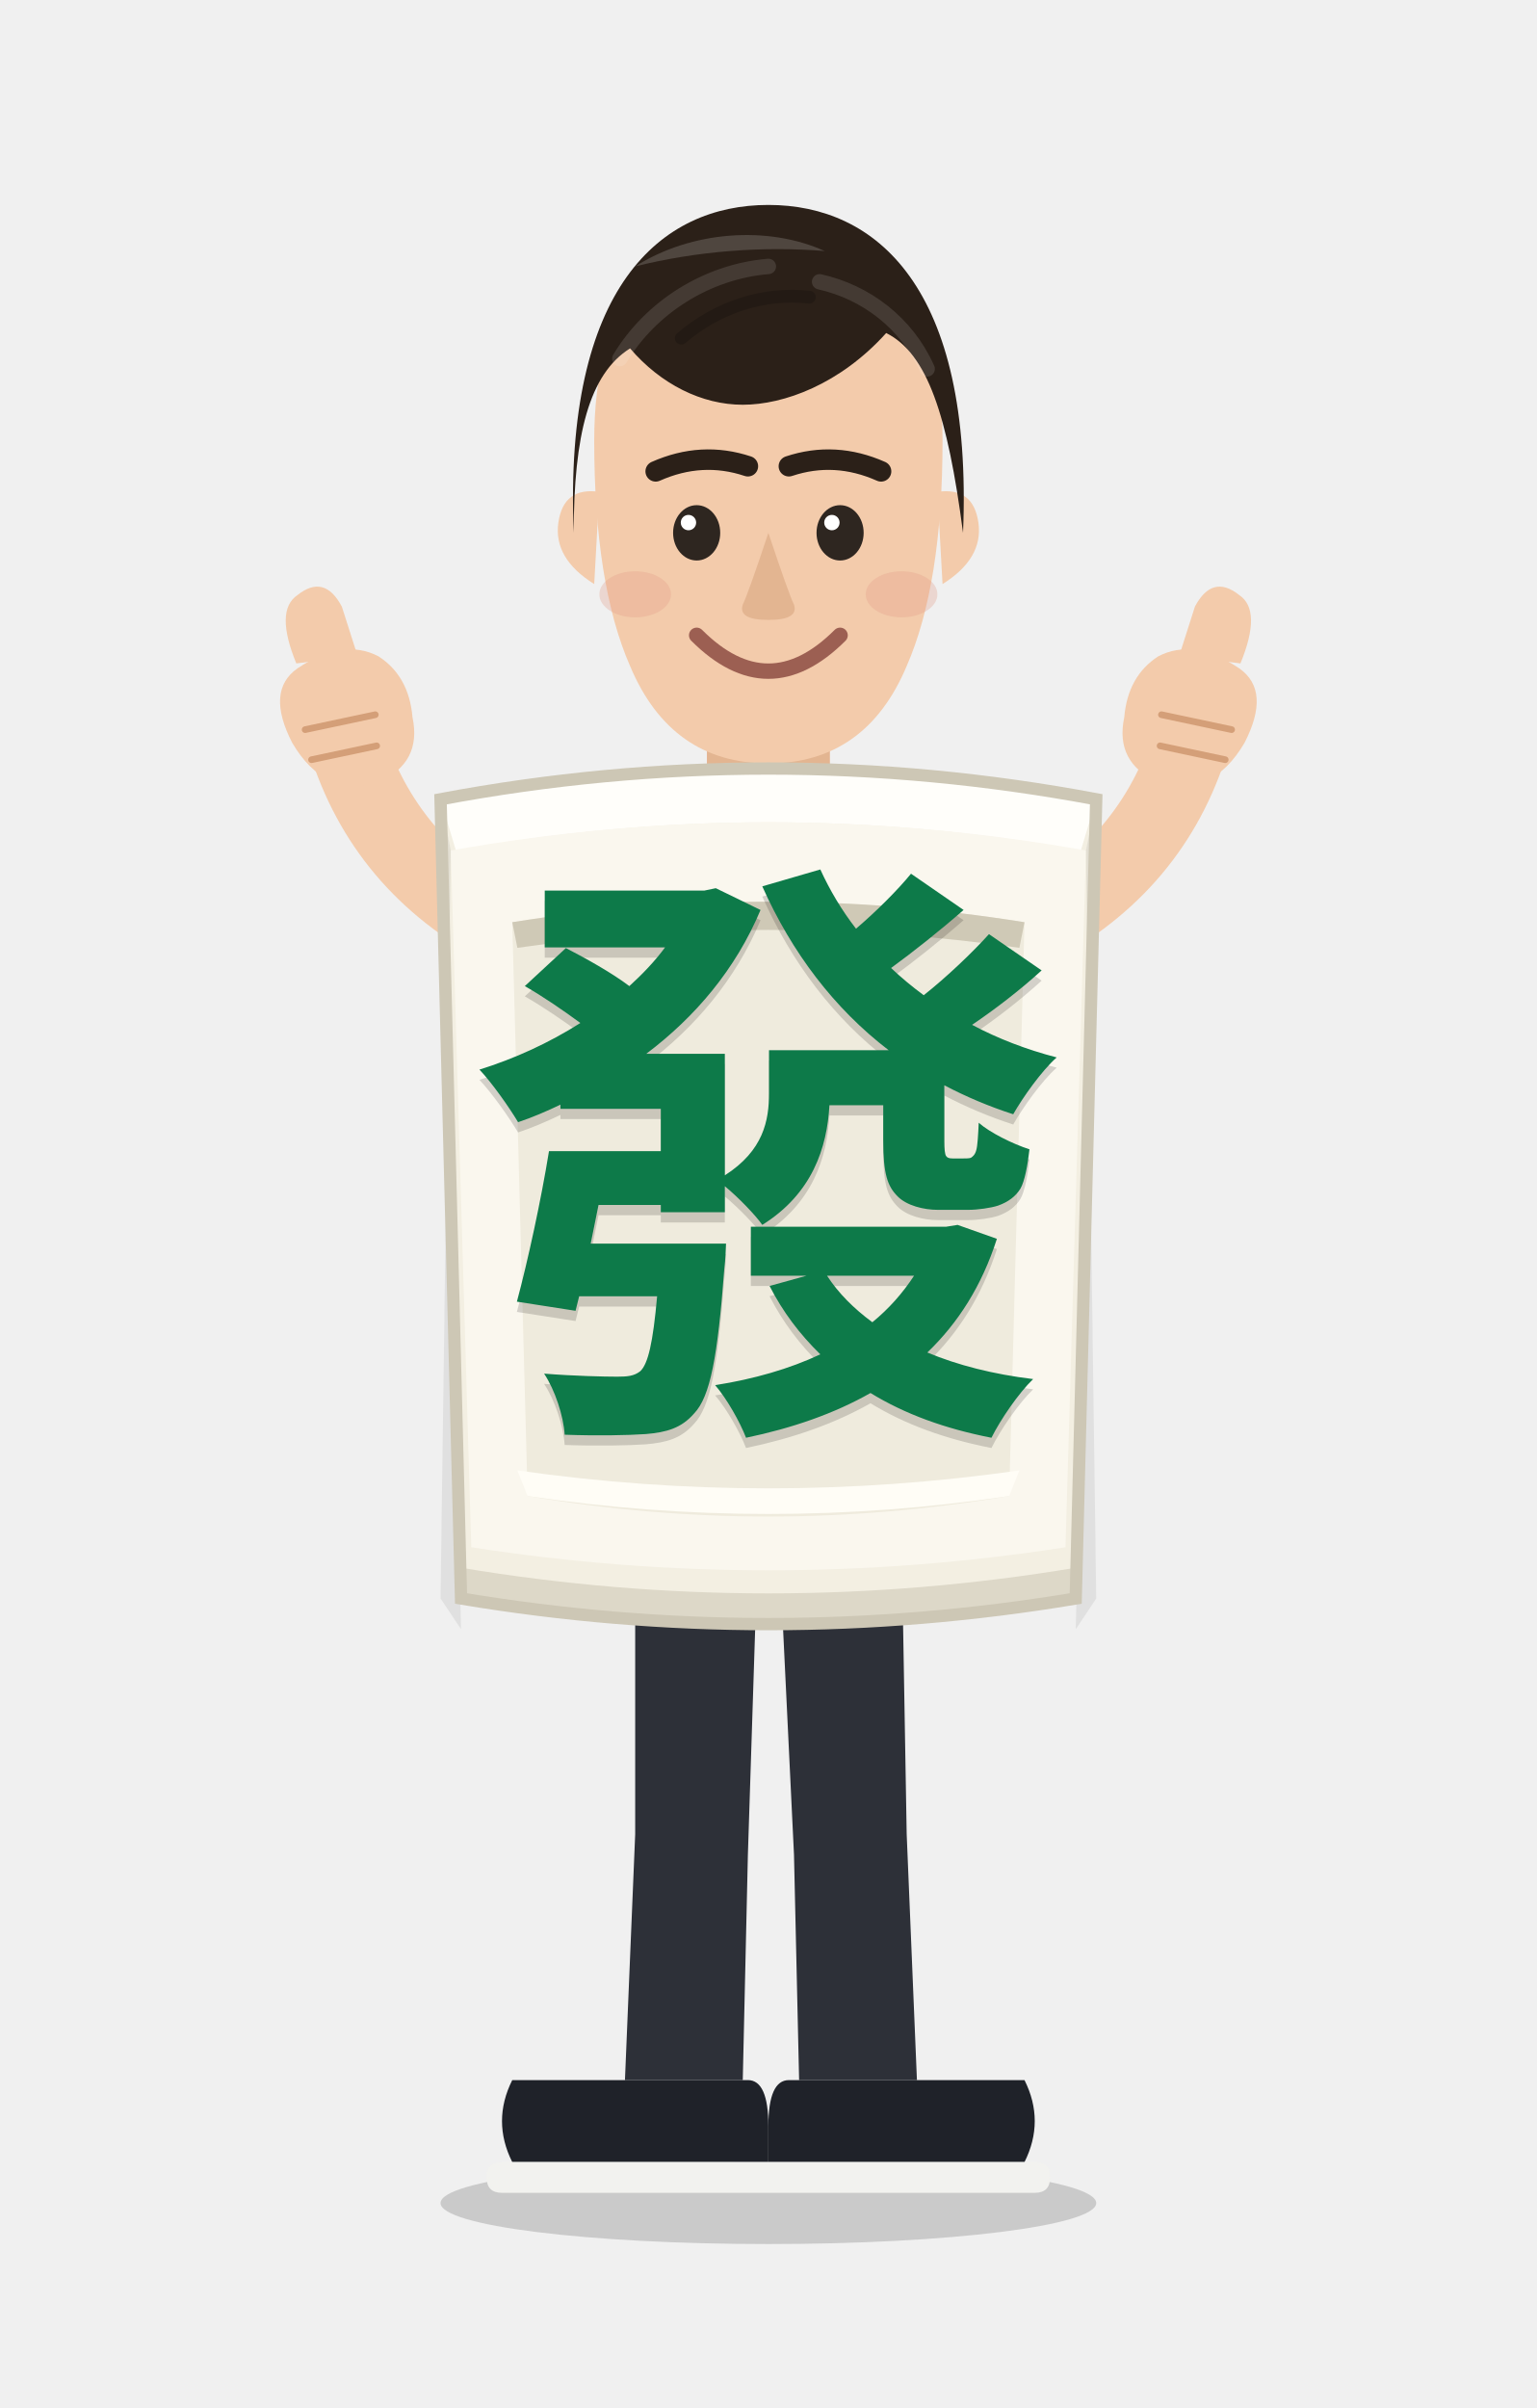
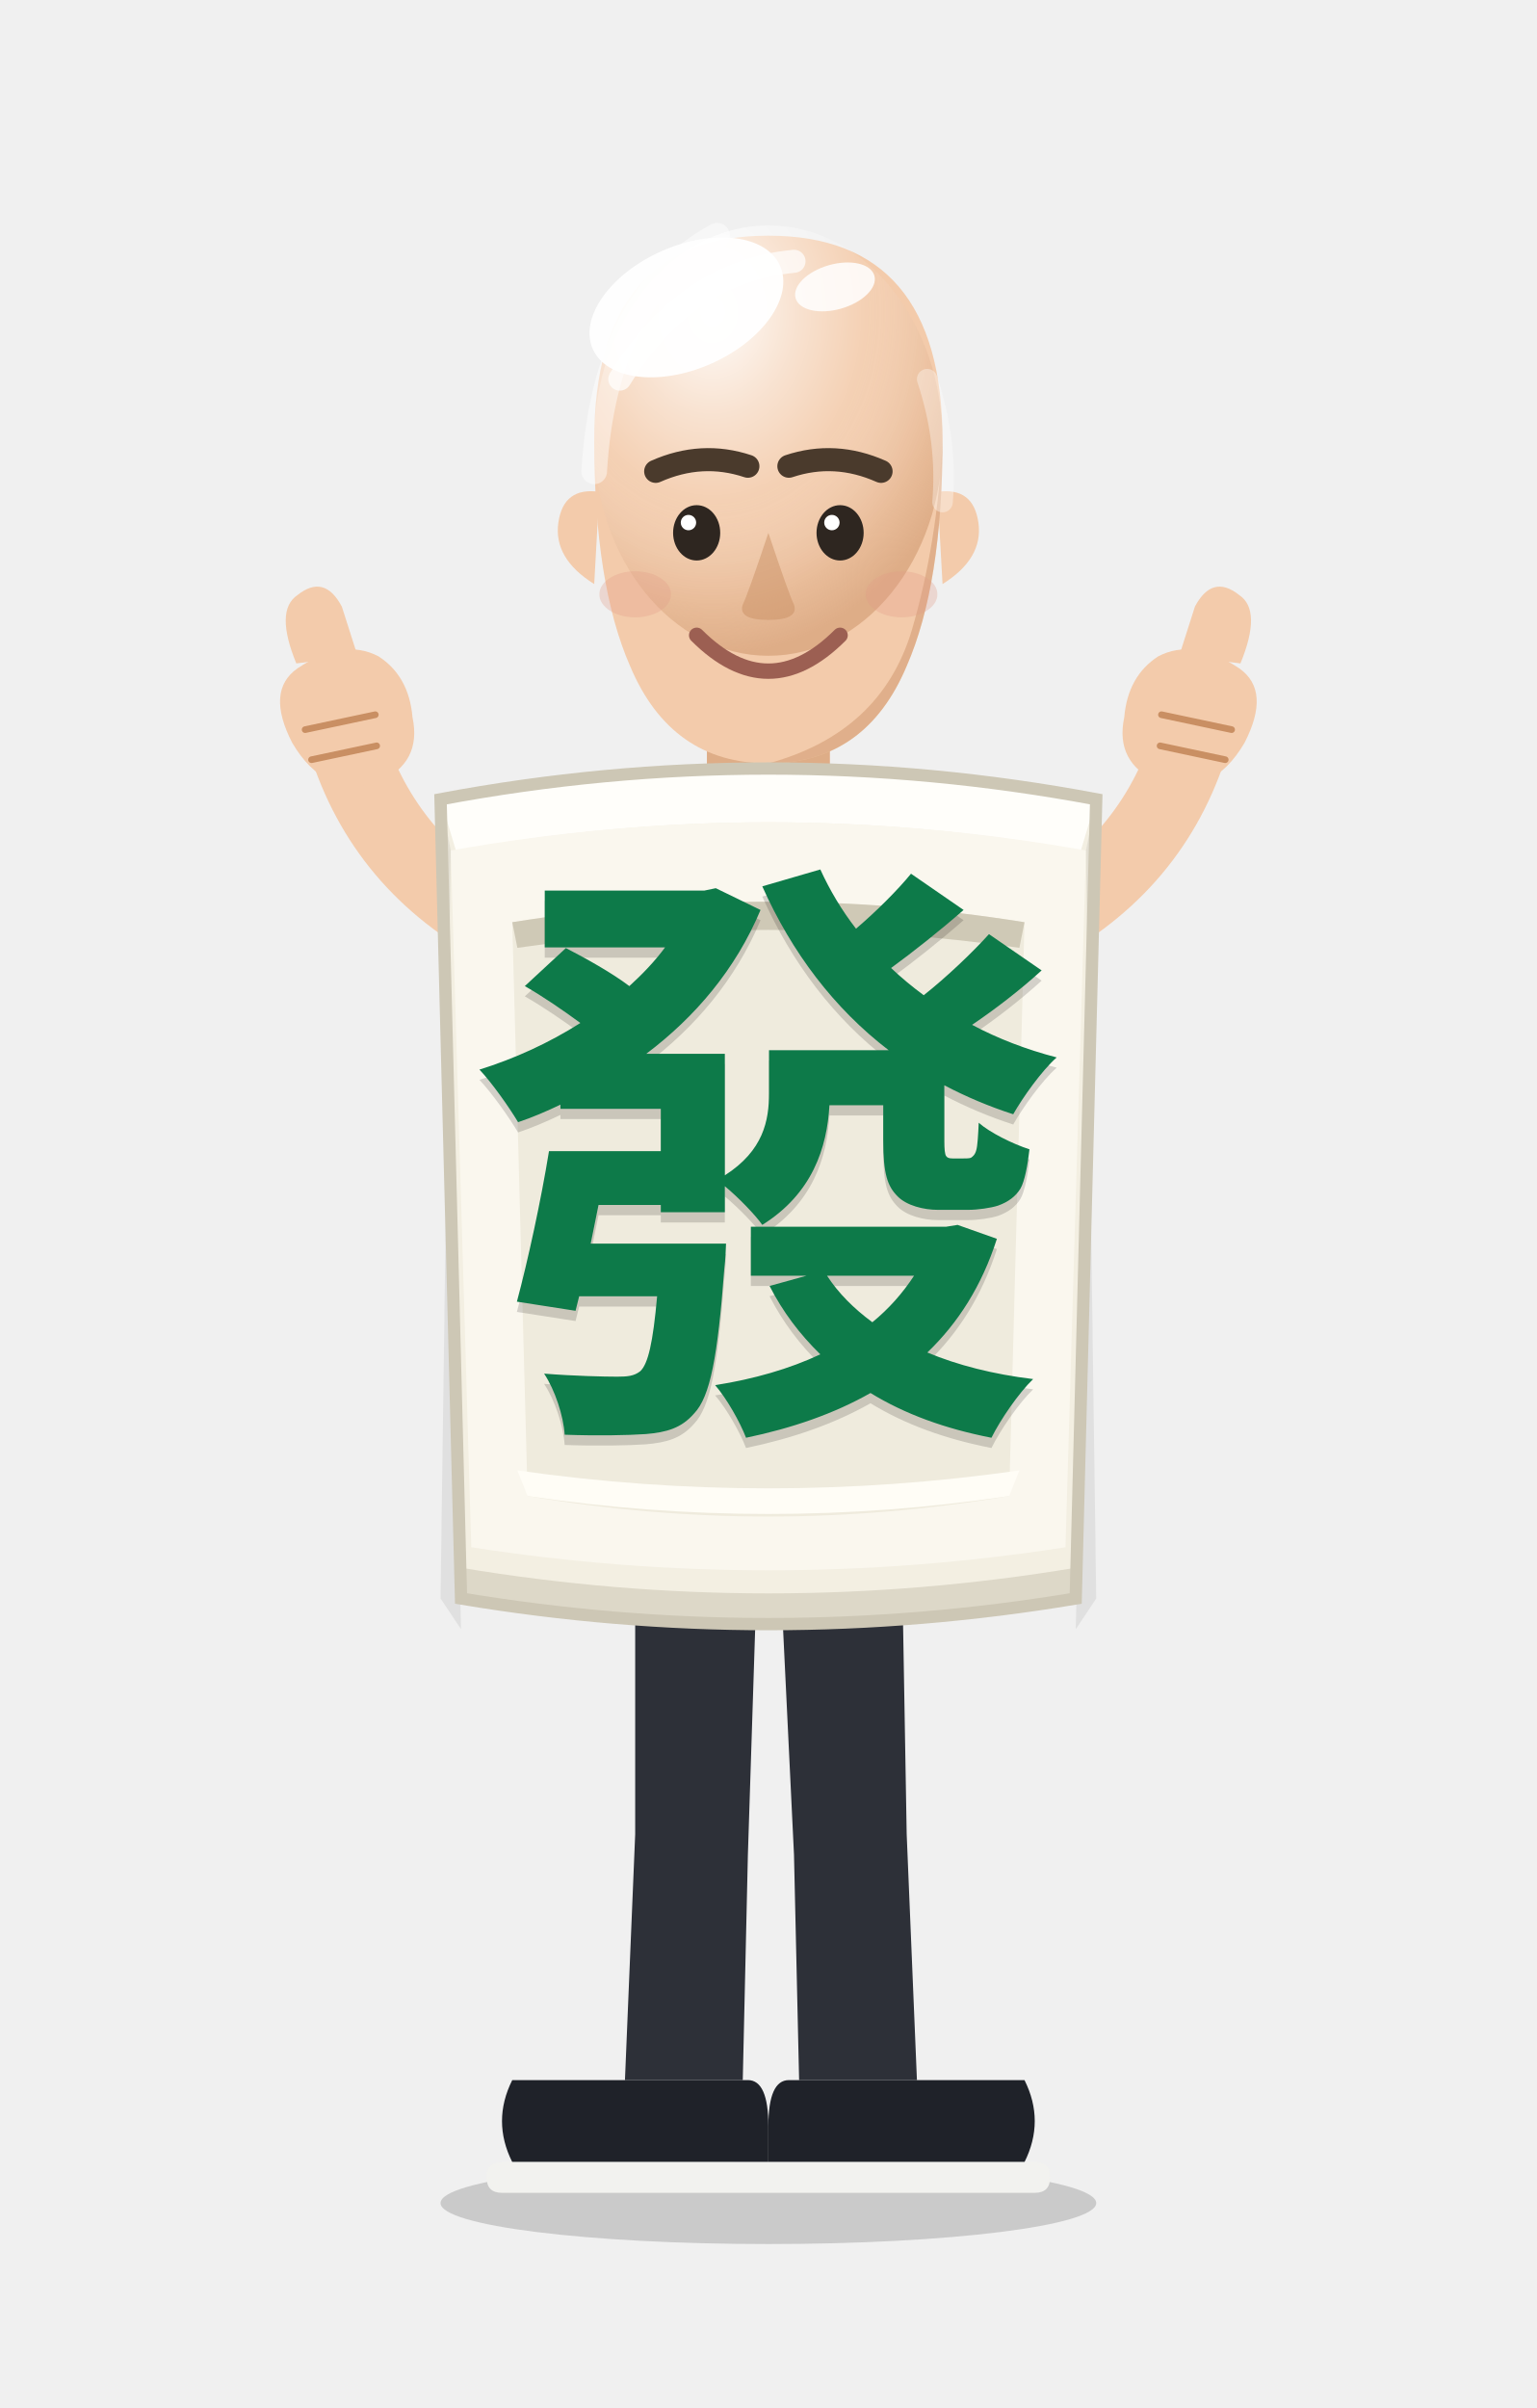
<svg xmlns="http://www.w3.org/2000/svg" viewBox="0 0 300 470" width="300" height="470">
+   <defs>
+     <radialGradient id="domeg" cx=".34" cy=".2" r=".8">
+       <stop offset="0" stop-color="#fff" stop-opacity=".95" />
+       <stop offset=".3" stop-color="#fff" stop-opacity=".45" />
+       <stop offset=".55" stop-color="#fff" stop-opacity=".1" />
+       <stop offset=".85" stop-color="#c98f63" stop-opacity=".25" />
+       <stop offset="1" stop-color="#c98f63" stop-opacity=".5" />
+     </radialGradient>
+   </defs>
  <style>
.b{transform-box:view-box;transform-origin:150px 428px;animation:d 1.9s ease-in-out infinite}
.a{transform-box:fill-box;transform-origin:top center;animation:w 1.9s ease-in-out infinite}
.a2{animation-delay:-.95s}
@keyframes d{0%,100%{transform:rotate(-5deg)}25%{transform:rotate(0) translateY(-8px)}50%{transform:rotate(5deg)}75%{transform:rotate(0) translateY(-8px)}}
@keyframes w{0%,100%{transform:rotate(7deg)}50%{transform:rotate(-11deg)}}
@media (prefers-reduced-motion:reduce){.b,.a{animation:none}}
</style>
  <ellipse cx="150" cy="430" rx="64" ry="8" fill="#000" opacity=".16" />
  <g class="b">
    <path d="M124 300h24l-2 62-1 44h-23l2-48z" fill="#2d3038" />
    <path d="M152 300h24l1 58 2 48h-23l-1-44z" fill="#2d3038" />
    <path d="M100 406h46q4 0 4 9v7h-50q-4-8 0-16Z" fill="#1f2229" />
    <path d="M154 406h46q4 8 0 16h-50v-7q0-9 4-9Z" fill="#1f2229" />
    <path d="M98 422h52v6H98q-3 0-3-3t3-3ZM150 422h52q3 0 3 3t-3 3h-52z" fill="#f2f2ef" />
    <path d="M112 158q38-12 76 0l5 146q-43 9-86 0z" fill="#5d6b7a" />
    <g class="a">
      <path d="M100 182q-24-12-32-36" fill="none" stroke="#f3cbab" stroke-width="15" stroke-linecap="round" />
      <g transform="translate(66 139) rotate(-12)">
        <path d="M-10 4q-3-11 4-14 10-4 16 1 5 5 4 13 0 9-9 11-11 1-15-11Z" fill="#f3cbab" />
        <path d="M-6-11q-2-11 3-13 6-3 8 4l1 10" fill="#f3cbab" />
-         <path d="M-7 2h14M-7 8h13" stroke="#d49f78" stroke-width="1.3" stroke-linecap="round" />
+         <path d="M-7 2h14M-7 8h13" stroke="#c98f63" stroke-width="1.3" stroke-linecap="round" />
      </g>
    </g>
    <g class="a a2">
      <path d="M200 182q24-12 32-36" fill="none" stroke="#f3cbab" stroke-width="15" stroke-linecap="round" />
      <g transform="translate(234 139) rotate(12) scale(-1 1)">
        <path d="M-10 4q-3-11 4-14 10-4 16 1 5 5 4 13 0 9-9 11-11 1-15-11Z" fill="#f3cbab" />
        <path d="M-6-11q-2-11 3-13 6-3 8 4l1 10" fill="#f3cbab" />
-         <path d="M-7 2h14M-7 8h13" stroke="#d49f78" stroke-width="1.3" stroke-linecap="round" />
+         <path d="M-7 2h14M-7 8h13" stroke="#c98f63" stroke-width="1.3" stroke-linecap="round" />
      </g>
    </g>
    <path d="M138 140h24v30q0 8-12 8t-12-8z" fill="#f3cbab" />
-     <path d="M138 152q12 9 24 0v-12h-24z" fill="#d49f78" opacity=".5" />
+     <path d="M138 152q12 9 24 0v-12h-24z" fill="#c98f63" opacity=".5" />
    <path d="M150 46q34 0 34 40 0 28-7 44-8 19-27 19t-27-19q-7-16-7-44 0-40 34-40Z" fill="#f3cbab" />
    <path d="M117 96q-7-1-8 6t7 12M183 96q7-1 8 6t-7 12" fill="#f3cbab" />
-     <path d="M112 104c-2-48 17-64 38-64s40 16 38 64c-3-23-7-35-15-39-9 10-20 14-28 14-8 0-16-4-22-11-8 5-11 17-11 36Z" fill="#2b2018" />
-     <path d="M124 52c11-7 26-8 37-3-12-1-25 0-37 3Z" fill="#fff" opacity=".17" />
-     <path d="M121 70c6-10 17-17 29-18M181 72c-4-9-12-15-21-17" fill="none" stroke="#fff" stroke-opacity=".12" stroke-width="3" stroke-linecap="round" />
-     <path d="M133 66c7-6 16-9 25-8" fill="none" stroke="#000" stroke-opacity=".18" stroke-width="2.5" stroke-linecap="round" />
-     <path d="M128 92q9-4 18-1M172 92q-9-4-18-1" fill="none" stroke="#2b2018" stroke-width="4" stroke-linecap="round" />
+     <ellipse cx="150" cy="86" rx="34" ry="42" fill="url(#domeg)" />
+     <path d="M184 86q0 28-7 44-8 19-27 19 22-6 28-26 5-17 6-37Z" fill="#c98f63" opacity=".45" />
+     <ellipse cx="134" cy="60" rx="20" ry="12" fill="#fff" opacity=".95" transform="rotate(-24 134 60)" />
+     <ellipse cx="163" cy="56" rx="8" ry="4.4" fill="#fff" opacity=".85" transform="rotate(-16 163 56)" />
+     <path d="M116 92q2-34 24-46" fill="none" stroke="#fff" stroke-opacity=".45" stroke-width="5" stroke-linecap="round" />
+     <path d="M121 74q13-21 34-23" fill="none" stroke="#fff" stroke-opacity=".7" stroke-width="4.5" stroke-linecap="round" />
+     <path d="M181 74q4 12 3 24" fill="none" stroke="#fff" stroke-opacity=".35" stroke-width="4" stroke-linecap="round" />
+     <path d="M128 92q9-4 18-1M172 92q-9-4-18-1" fill="none" stroke="#4a3a2c" stroke-width="4.5" stroke-linecap="round" />
    <ellipse cx="136" cy="104" rx="4.6" ry="5.4" fill="#2e2620" />
    <ellipse cx="164" cy="104" rx="4.6" ry="5.4" fill="#2e2620" />
    <circle cx="134.4" cy="102" r="1.5" fill="#fff" />
    <circle cx="162.4" cy="102" r="1.5" fill="#fff" />
-     <path d="M150 104q4 12 5 14 1 3-5 3t-5-3q1-2 5-14Z" fill="#d49f78" opacity=".5" />
+     <path d="M150 104q4 12 5 14 1 3-5 3t-5-3q1-2 5-14Z" fill="#c98f63" opacity=".5" />
    <path d="M136 124q14 14 28 0" fill="none" stroke="#9c5f52" stroke-width="3" stroke-linecap="round" />
    <ellipse cx="124" cy="116" rx="7" ry="4.5" fill="#e09a86" opacity=".3" />
    <ellipse cx="176" cy="116" rx="7" ry="4.5" fill="#e09a86" opacity=".3" />
    <path d="M86 156q64-12 128 0l-4 156q-60 10-120 0Z" fill="#f3efe2" />
    <path d="M86 156q64-12 128 0l-3 10q-61-11-122 0Z" fill="#fffefa" />
    <path d="M88 166q62-11 124 0l-4 136q-58 9-116 0Z" fill="#faf7ee" />
    <path d="M90 306q60 10 120 0l-1 6q-59 10-118 0Z" fill="#ddd8c8" />
    <path d="M86 156l2 10-2 146 4 6-4-162ZM214 156l-2 10 2 146-4 6 4-162Z" fill="#000" opacity=".07" />
    <path d="M100 180q50-8 100 0l-3 112q-47 8-94 0Z" fill="#efebdd" />
    <path d="M100 180q50-8 100 0l-1 5q-49-7-98 0Z" fill="#cfc9b6" />
    <path d="M101 287q49 7 98 0l-2 5q-47 7-94 0Z" fill="#fffdf6" />
    <text x="150" y="272" text-anchor="middle" font-family="Noto Serif TC,Songti SC,SimSun,MS Mincho,serif" font-size="118" font-weight="700" fill="#000" opacity=".16">發</text>
    <text x="150" y="270" text-anchor="middle" font-family="Noto Serif TC,Songti SC,SimSun,MS Mincho,serif" font-size="118" font-weight="700" fill="#0d7a49">發</text>
    <path d="M86 156q64-12 128 0l-4 156q-60 10-120 0Z" fill="none" stroke="#cdc7b5" stroke-width="2.4" />
  </g>
</svg>
